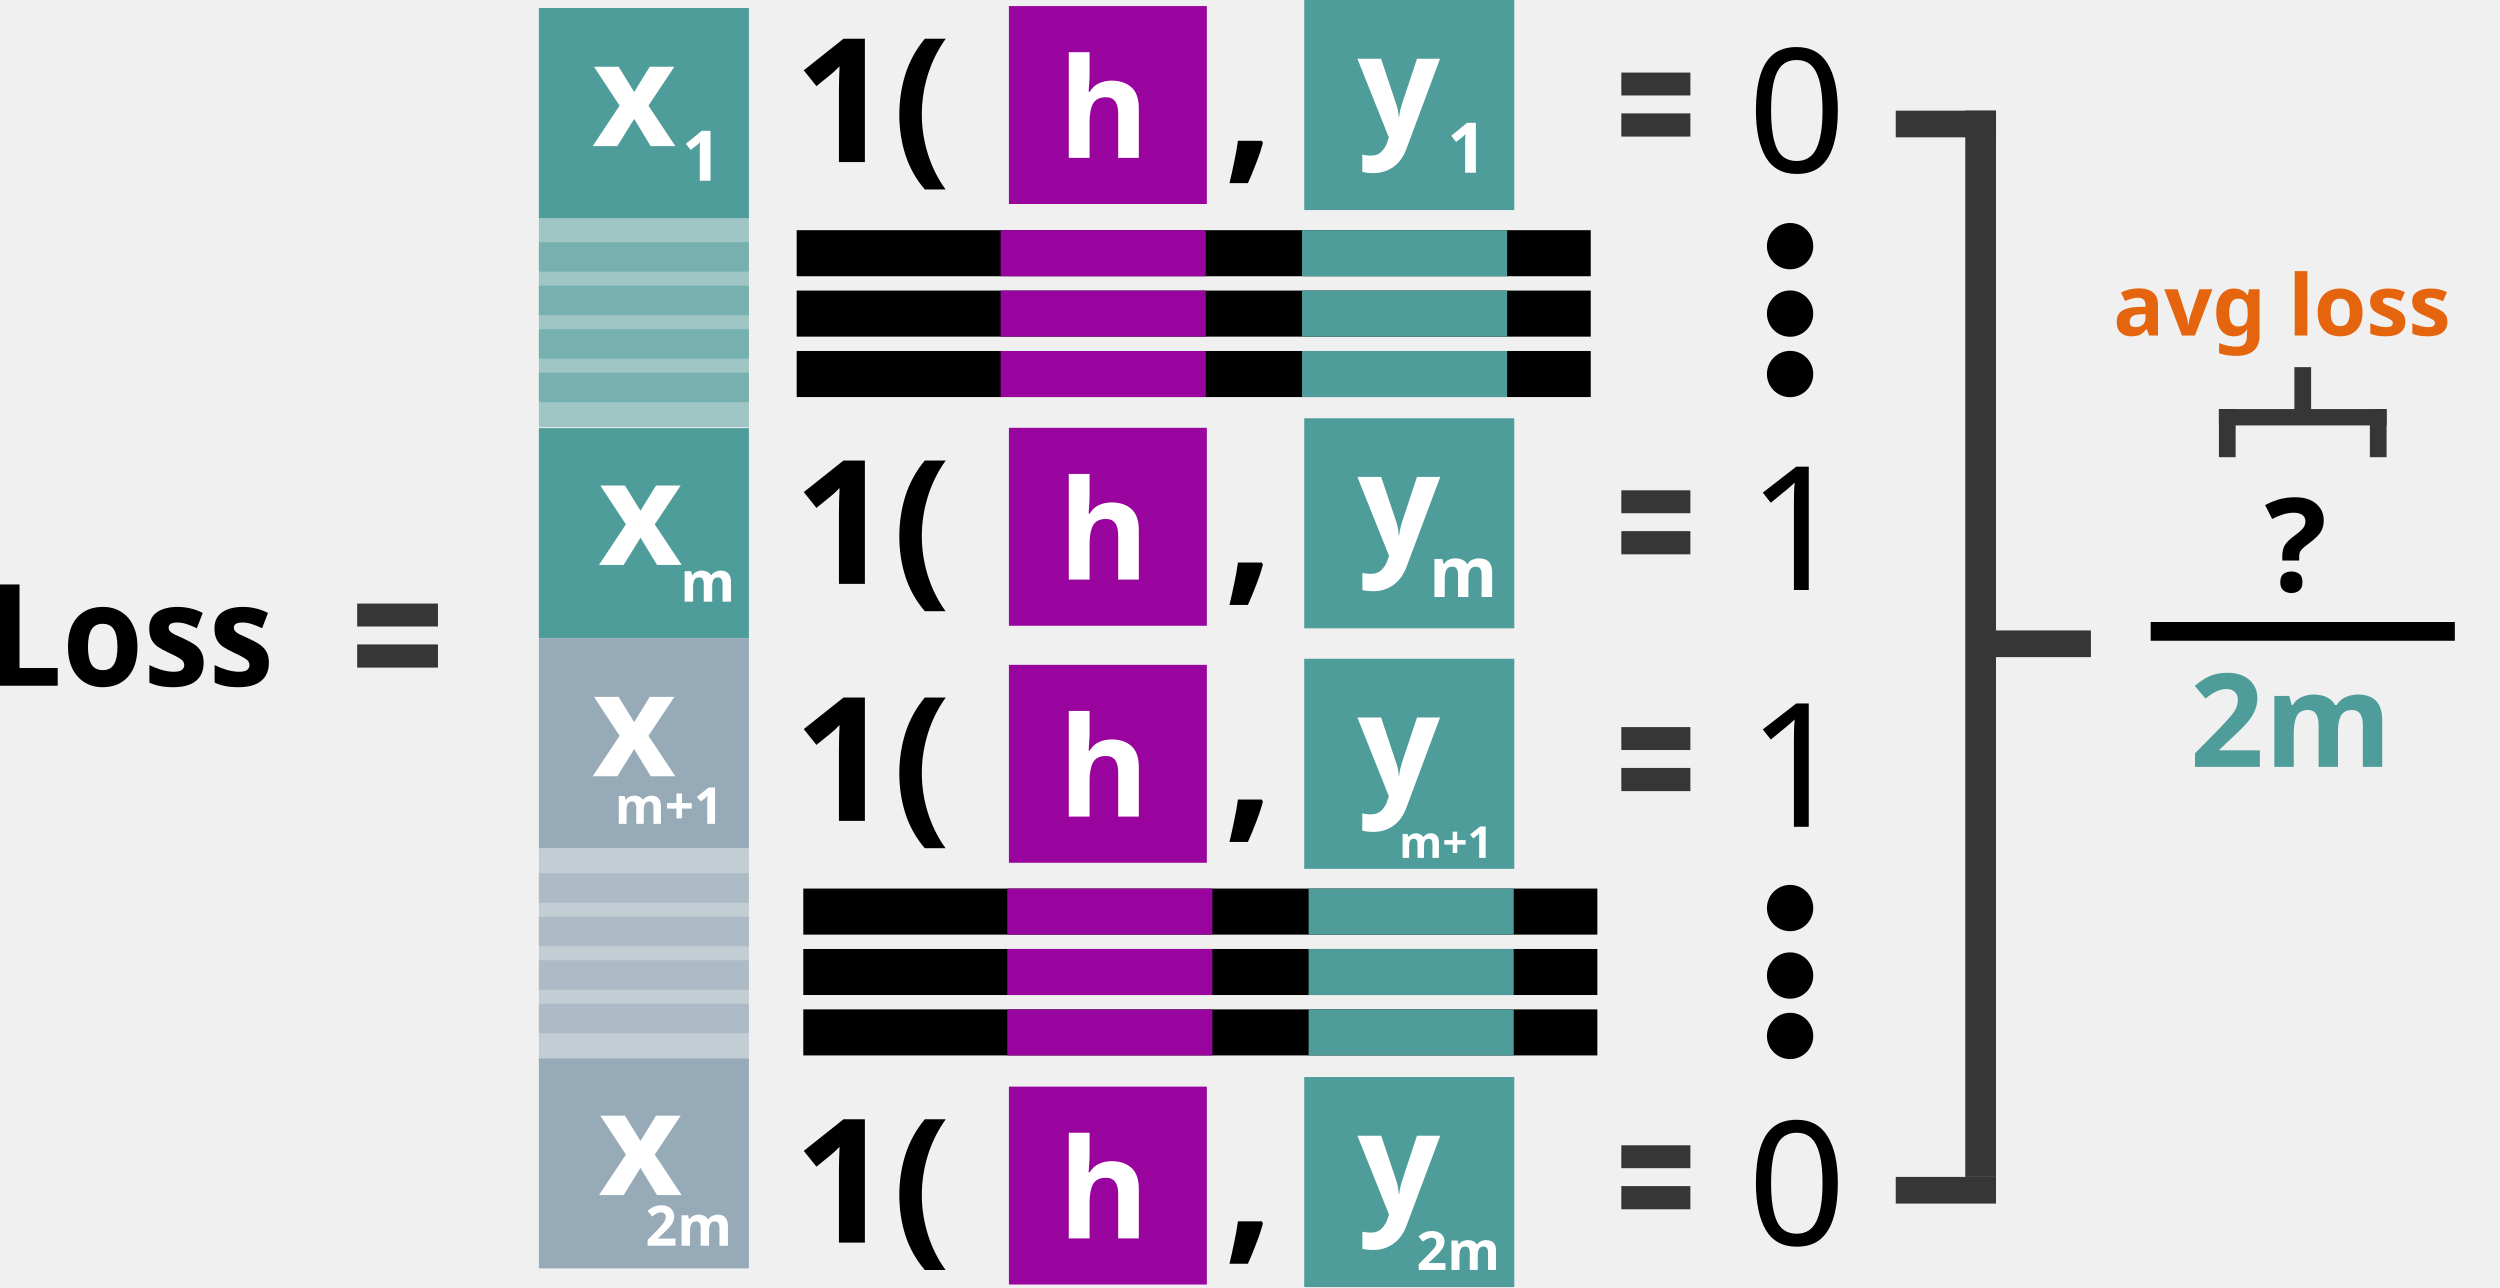
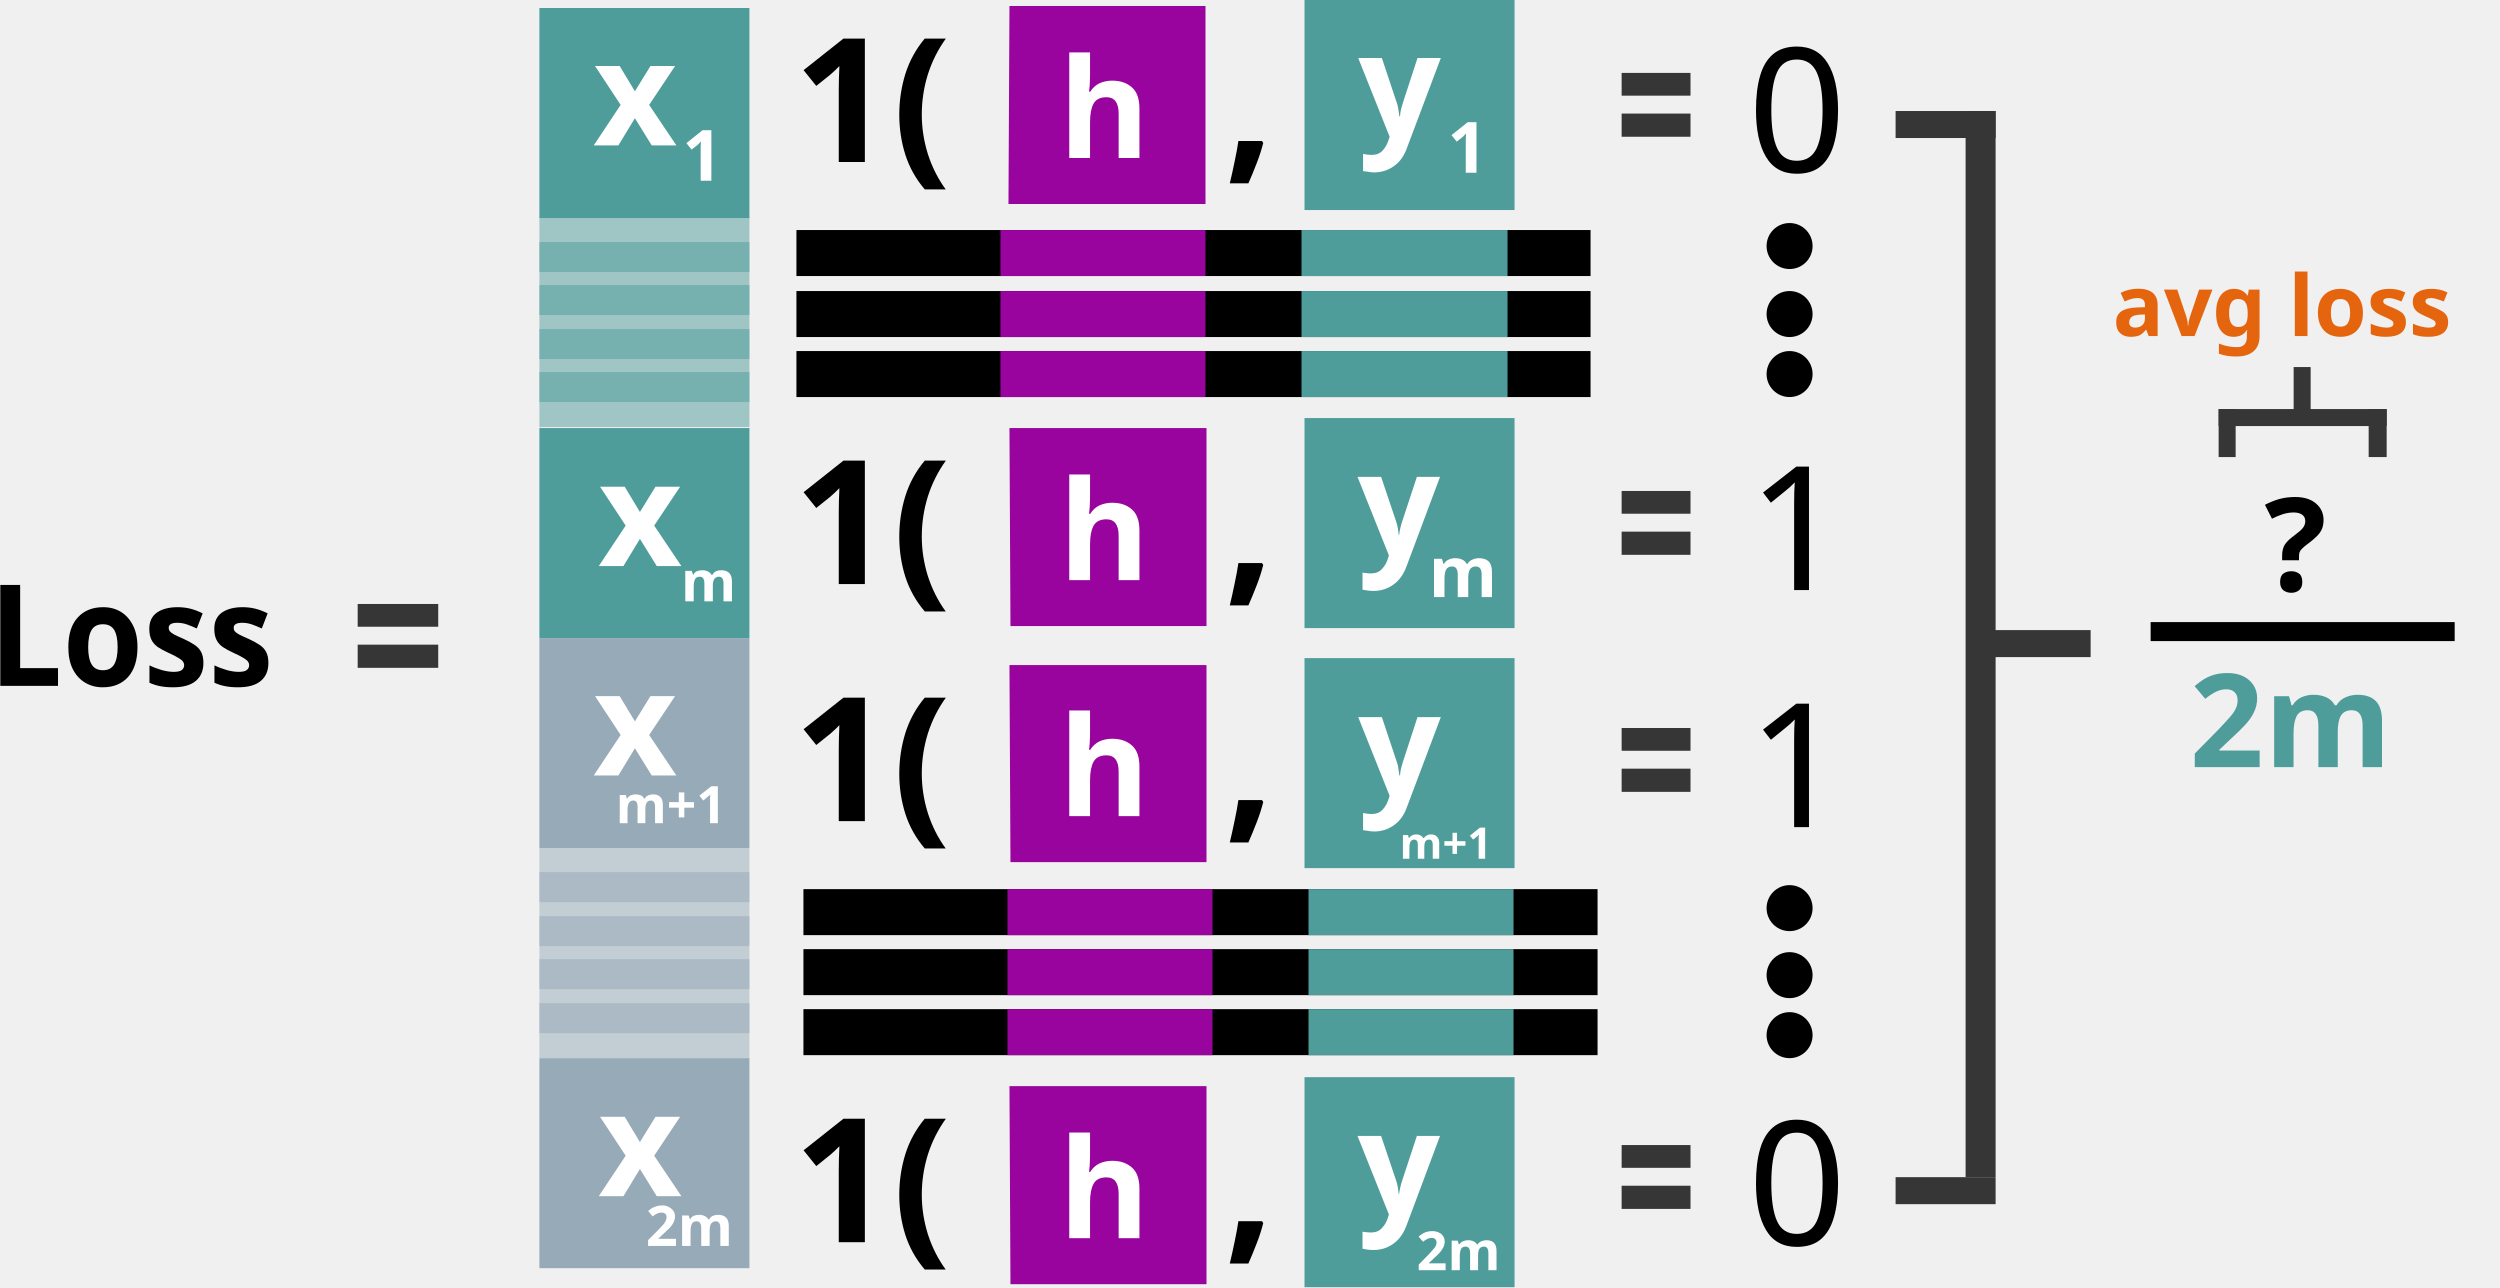
- <svg xmlns="http://www.w3.org/2000/svg" width="944.518" height="486.268" viewBox="0 0 249.904 128.658">
-   <path d="M74.863 21.798H53.866V.8h20.997zM74.863 63.792H53.866V42.795h20.997z" fill="#4e9d9b" />
-   <path d="M74.863 42.7H53.866V21.705h20.997z" fill="#4e9d9b" fill-opacity=".5" />
-   <g font-weight="700" letter-spacing="0" word-spacing="0" font-family="sans-serif" fill="#fff" stroke-width=".16">
-     <text y="275.026" x="9.079" style="line-height:1.25;-inkscape-font-specification:'sans-serif Bold'" font-size="7.013" stroke-width=".141" transform="matrix(2.07323 0 0 2.07323 40.361 -555.588)">
-       <tspan style="-inkscape-font-specification:'sans-serif Bold'" y="275.026" x="9.079">x</tspan>
+ <svg xmlns="http://www.w3.org/2000/svg" width="944.5" height="486.3" viewBox="0 0 249.9 128.7">
+   <path d="M74.9 21.8h-21V.8h21zm0 42h-21v-21h21z" fill="#4e9d9b" />
+   <path d="M74.9 42.7h-21v-21h21z" fill="#4e9d9b" fill-opacity=".5" />
+   <g font-weight="700" letter-spacing="0" word-spacing="0" font-family="sans-serif" fill="#fff" stroke-width=".1">
+     <text y="275" x="9.1" style="line-height:1.25;-inkscape-font-specification:'sans-serif Bold'" font-size="7" transform="translate(40.4 -555.6) scale(2.07323)">
+       <tspan style="-inkscape-font-specification:'sans-serif Bold'" y="275" x="9.1">x</tspan>
    </text>
-     <text style="line-height:1.25;-inkscape-font-specification:'sans-serif Bold'" x="13.398" y="276.695" font-size="3.356" stroke-width=".068" transform="matrix(2.07323 0 0 2.07323 40.361 -555.588)">
-       <tspan x="13.398" y="276.695" style="-inkscape-font-specification:'sans-serif Bold'">1</tspan>
+     <text style="line-height:1.25;-inkscape-font-specification:'sans-serif Bold'" x="13.4" y="276.7" font-size="3.4" transform="translate(40.4 -555.6) scale(2.07323)">
+       <tspan x="13.4" y="276.7" style="-inkscape-font-specification:'sans-serif Bold'">1</tspan>
    </text>
  </g>
-   <g word-spacing="0" letter-spacing="0" font-weight="700" font-family="sans-serif" fill="#fff" stroke-width=".16">
-     <text y="274.453" x="9.221" style="line-height:1.25;-inkscape-font-specification:'sans-serif Bold'" font-size="7.013" stroke-width=".141" transform="matrix(2.07323 0 0 2.07323 40.692 -512.536)">
-       <tspan style="-inkscape-font-specification:'sans-serif Bold'" y="274.453" x="9.221">x</tspan>
+   <g word-spacing="0" letter-spacing="0" font-weight="700" font-family="sans-serif" fill="#fff" stroke-width=".1">
+     <text y="274.5" x="9.2" style="line-height:1.25;-inkscape-font-specification:'sans-serif Bold'" font-size="7" transform="translate(40.7 -512.5) scale(2.07323)">
+       <tspan style="-inkscape-font-specification:'sans-serif Bold'" y="274.5" x="9.2">x</tspan>
    </text>
-     <text style="line-height:1.25;-inkscape-font-specification:'sans-serif Bold'" x="13.179" y="276.228" font-size="2.694" stroke-width=".068" transform="matrix(2.07323 0 0 2.07323 40.692 -512.536)">
-       <tspan x="13.179" y="276.228" style="-inkscape-font-specification:'sans-serif Bold'">m</tspan>
+     <text style="line-height:1.25;-inkscape-font-specification:'sans-serif Bold'" x="13.2" y="276.2" font-size="2.7" transform="translate(40.7 -512.5) scale(2.07323)">
+       <tspan x="13.2" y="276.2" style="-inkscape-font-specification:'sans-serif Bold'">m</tspan>
    </text>
  </g>
-   <path d="M74.863 84.79H53.866V63.792h20.997zM74.863 126.786H53.866V105.79h20.997z" fill="#96aab8" />
-   <path d="M74.863 105.787H53.866V84.79h20.997z" opacity=".5" fill="#96aab8" />
-   <g font-weight="700" letter-spacing="0" word-spacing="0" font-family="sans-serif" fill="#fff" stroke-width=".16">
-     <text y="275.026" x="9.079" style="line-height:1.25;-inkscape-font-specification:'sans-serif Bold'" font-size="7.013" stroke-width=".141" transform="matrix(2.07323 0 0 2.07323 40.361 -492.597)">
-       <tspan style="-inkscape-font-specification:'sans-serif Bold'" y="275.026" x="9.079">x</tspan>
+   <path d="M74.9 84.8h-21v-21h21zm0 42h-21v-21h21z" fill="#96aab8" />
+   <path d="M74.9 105.8h-21v-21h21z" opacity=".5" fill="#96aab8" />
+   <g font-weight="700" letter-spacing="0" word-spacing="0" font-family="sans-serif" fill="#fff" stroke-width=".1">
+     <text y="275" x="9.1" style="line-height:1.25;-inkscape-font-specification:'sans-serif Bold'" font-size="7" transform="translate(40.4 -492.6) scale(2.07323)">
+       <tspan style="-inkscape-font-specification:'sans-serif Bold'" y="275" x="9.1">x</tspan>
    </text>
-     <text style="line-height:1.25;-inkscape-font-specification:'sans-serif Bold'" x="10.18" y="277.321" font-size="2.452" stroke-width=".068" transform="matrix(2.07323 0 0 2.07323 40.361 -492.597)">
-       <tspan x="10.18" y="277.321" style="-inkscape-font-specification:'sans-serif Bold'">m+1</tspan>
+     <text style="line-height:1.25;-inkscape-font-specification:'sans-serif Bold'" x="10.2" y="277.3" font-size="2.5" transform="translate(40.4 -492.6) scale(2.07323)">
+       <tspan x="10.2" y="277.3" style="-inkscape-font-specification:'sans-serif Bold'">m+1</tspan>
    </text>
  </g>
-   <g word-spacing="0" letter-spacing="0" font-weight="700" font-family="sans-serif" fill="#fff" stroke-width=".16">
-     <text y="274.453" x="9.221" style="line-height:1.25;-inkscape-font-specification:'sans-serif Bold'" font-size="7.013" stroke-width=".141" transform="matrix(2.07323 0 0 2.07323 40.692 -449.542)">
-       <tspan style="-inkscape-font-specification:'sans-serif Bold'" y="274.453" x="9.221">x</tspan>
+   <g word-spacing="0" letter-spacing="0" font-weight="700" font-family="sans-serif" fill="#fff" stroke-width=".1">
+     <text y="274.5" x="9.2" style="line-height:1.25;-inkscape-font-specification:'sans-serif Bold'" font-size="7" transform="translate(40.7 -449.5) scale(2.07323)">
+       <tspan style="-inkscape-font-specification:'sans-serif Bold'" y="274.5" x="9.2">x</tspan>
    </text>
-     <text style="line-height:1.25;-inkscape-font-specification:'sans-serif Bold'" x="11.487" y="276.896" font-size="2.694" stroke-width=".068" transform="matrix(2.07323 0 0 2.07323 40.692 -449.542)">
-       <tspan x="11.487" y="276.896" style="-inkscape-font-specification:'sans-serif Bold'">2m</tspan>
+     <text style="line-height:1.25;-inkscape-font-specification:'sans-serif Bold'" x="11.5" y="276.9" font-size="2.7" transform="translate(40.7 -449.5) scale(2.07323)">
+       <tspan x="11.5" y="276.9" style="-inkscape-font-specification:'sans-serif Bold'">2m</tspan>
    </text>
  </g>
-   <g fill="#4e9d9b" fill-opacity=".5">
-     <path d="M74.863 40.2H53.866v-2.95h20.997zM74.863 35.85H53.866v-2.948h20.997zM74.863 31.502H53.866v-2.949h20.997zM74.863 27.154H53.866v-2.95h20.997z" />
-   </g>
-   <g fill="#95a9b7" fill-opacity=".502">
-     <path d="M74.863 103.286H53.866v-2.95h20.997zM74.863 98.937H53.866v-2.949h20.997zM74.863 94.588H53.866V91.64h20.997zM74.863 90.24H53.866v-2.95h20.997z" />
-   </g>
-   <g stroke-width="1.283" fill="#363636" font-weight="700" font-family="sans-serif" letter-spacing="0" word-spacing="0">
-     <text y="129.979" x="4.815" style="line-height:1.25;-inkscape-font-specification:'sans-serif Bold'" font-size="24.338" stroke-width=".376" transform="matrix(.68367 0 0 .88835 15.602 -45.198)" />
-     <text font-size="10.327" y="132.781" x="16.227" style="line-height:1.25;-inkscape-font-specification:'sans-serif Bold'" transform="matrix(.77095 0 0 .78778 15.602 -45.198)" stroke-width=".18" />
-     <text font-size="24.338" style="line-height:1.25;-inkscape-font-specification:'sans-serif Bold'" x="28.356" y="130.967" stroke-width=".376" transform="matrix(.68367 0 0 .88835 15.602 -45.198)">
-       <tspan x="28.356" y="130.967" style="-inkscape-font-specification:'sans-serif Bold'">=</tspan>
+   <path d="M74.9 40.2h-21v-3h21zm0-4.3h-21v-3h21zm0-4.4h-21v-3h21zm0-4.3h-21v-3h21z" fill="#4e9d9b" fill-opacity=".5" />
+   <path d="M74.9 103.3h-21v-3h21zm0-4.4h-21v-3h21zm0-4.3h-21v-3h21zm0-4.4h-21v-3h21z" fill="#95a9b7" fill-opacity=".5" />
+   <text font-size="24.3" style="line-height:1.25;-inkscape-font-specification:'sans-serif Bold'" x="28.4" y="131" stroke-width=".4" transform="matrix(.68367 0 0 .88835 15.6 -45.2)" fill="#363636" font-weight="700" font-family="sans-serif" letter-spacing="0" word-spacing="0">
+     <tspan x="28.4" y="131" style="-inkscape-font-specification:'sans-serif Bold'">=</tspan>
+   </text>
+   <text style="line-height:1.25;-inkscape-font-specification:'sans-serif Bold'" x="-.7" y="79.5" transform="matrix(.9616 0 0 1.03992 -.5 -14.1)" font-weight="700" font-size="13.6" font-family="sans-serif" letter-spacing="0" word-spacing="0" stroke-width=".3">
+     <tspan x="-.7" y="79.5" style="-inkscape-font-specification:'sans-serif Bold'">Loss</tspan>
+   </text>
+   <g transform="translate(-.5 -14.1)">
+     <path d="M101.4 14.7H121v19.8h-19.7z" fill="#99039e" />
+     <text word-spacing="0" letter-spacing="0" font-size="13.9" font-weight="700" y="29.9" x="106.3" style="line-height:1.25;-inkscape-font-specification:'sans-serif Bold'" font-family="sans-serif" fill="#fff" stroke-width=".2">
+       <tspan style="-inkscape-font-specification:'sans-serif Bold'" y="29.9" x="106.3">h</tspan>
+     </text>
+     <text y="30.3" x="79.8" style="line-height:1.25;-inkscape-font-specification:'Ubuntu Condensed, Bold'" font-weight="700" font-size="17.3" font-family="Ubuntu Condensed" letter-spacing="0" word-spacing="0" stroke-width=".3">
+       <tspan style="-inkscape-font-specification:'sans-serif Bold'" y="30.3" x="79.8" font-family="sans-serif">1(</tspan>
+     </text>
+     <text y="30.2" x="122.9" style="line-height:1.25;-inkscape-font-specification:'Ubuntu Condensed, Bold'" font-weight="700" font-size="17.3" font-family="Ubuntu Condensed" letter-spacing="0" word-spacing="0" stroke-width=".3">
+       <tspan style="-inkscape-font-specification:'sans-serif Bold'" y="30.2" x="122.9" font-family="sans-serif">, )</tspan>
+     </text>
+     <path d="M151.9 35.1h-21v-21h21z" fill="#4e9d9b" />
+     <g word-spacing="0" letter-spacing="0" font-weight="700" font-family="sans-serif" fill="#fff" stroke-width=".1">
+       <text font-size="7" style="line-height:1.25;-inkscape-font-specification:'sans-serif Bold'" x="9.1" y="275" transform="translate(117.4 -542.3) scale(2.07323)">
+         <tspan x="9.1" y="275" style="-inkscape-font-specification:'sans-serif Bold'">y</tspan>
+       </text>
+       <text font-size="3.4" y="276.7" x="13.4" style="line-height:1.25;-inkscape-font-specification:'sans-serif Bold'" transform="translate(117.4 -542.3) scale(2.07323)">
+         <tspan style="-inkscape-font-specification:'sans-serif Bold'" y="276.7" x="13.4">1</tspan>
+       </text>
+     </g>
+     <path d="M80.1 37.1h79.4v4.6H80.1z" />
+     <path fill="#99039e" d="M100.5 37.1H121v4.6h-20.5z" />
+     <path fill="#4e9d9b" d="M130.6 37.1h20.6v4.6h-20.6z" />
+     <path d="M80.1 43.2h79.4v4.6H80.1z" />
+     <path fill="#99039e" d="M100.5 43.2H121v4.6h-20.5z" />
+     <path fill="#4e9d9b" d="M130.6 43.2h20.6v4.6h-20.6z" />
+     <path d="M80.1 49.2h79.4v4.6H80.1z" />
+     <path fill="#99039e" d="M100.5 49.2H121v4.6h-20.5z" />
+     <path fill="#4e9d9b" d="M130.6 49.2h20.6v4.6h-20.6z" />
+     <path d="M80.8 103h79.4v4.6H80.8z" />
+     <path fill="#99039e" d="M101.2 103h20.5v4.6h-20.5z" />
+     <path fill="#4e9d9b" d="M131.3 103h20.5v4.6h-20.5z" />
+     <path d="M80.8 109h79.4v4.6H80.8z" />
+     <path fill="#99039e" d="M101.2 109h20.5v4.6h-20.5z" />
+     <path fill="#4e9d9b" d="M131.3 109h20.5v4.6h-20.5z" />
+     <path d="M80.8 115h79.4v4.6H80.8z" />
+     <path fill="#99039e" d="M101.2 115h20.5v4.6h-20.5z" />
+     <path fill="#4e9d9b" d="M131.3 115h20.5v4.6h-20.5z" />
+     <rect width="10" height="2.7" x="190" y="25.2" ry="0" fill="#363636" />
+     <path fill="#363636" d="M197 25.2h3v106.6h-3z" />
+     <rect width="10" height="2.7" x="190" y="131.8" ry="0" fill="#363636" />
+     <rect width="10" height="2.7" x="199.5" y="77.1" ry="0" fill="#363636" />
+     <text word-spacing="0" letter-spacing="0" font-size="8.5" font-weight="700" y="47.7" x="211.7" style="line-height:1.25;-inkscape-font-specification:'Ubuntu Condensed, Bold'" font-family="Ubuntu Condensed" fill="#e5650e" stroke-width=".3">
+       <tspan style="-inkscape-font-specification:'sans-serif Bold'" y="47.7" x="211.7" font-family="sans-serif" stroke-width="1.2">avg loss</tspan>
+     </text>
+     <g fill="#363636">
+       <path d="M222.3 56.7V55h16.8v1.7z" />
+       <path d="M229.8 55.6v-4.8h1.7v4.8zm-7.5 4.2V55h1.7v4.8zm15 0V55h1.8v4.8z" />
+     </g>
+     <text y="31.3" x="175.2" style="line-height:1.25;-inkscape-font-specification:'Ubuntu Condensed, Bold'" font-weight="700" font-size="17.3" font-family="Ubuntu Condensed" letter-spacing="0" word-spacing="0" stroke-width=".3">
+       <tspan style="-inkscape-font-specification:'sans-serif Bold'" y="31.3" x="175.2" font-weight="400" font-family="sans-serif">0</tspan>
+     </text>
+     <text y="73.1" x="175.2" style="line-height:1.25;-inkscape-font-specification:'Ubuntu Condensed, Bold'" font-weight="700" font-size="17.3" font-family="Ubuntu Condensed" letter-spacing="0" word-spacing="0" stroke-width=".3">
+       <tspan style="-inkscape-font-specification:'sans-serif Bold'" y="73.1" x="175.2" font-weight="400" font-family="sans-serif">1</tspan>
+     </text>
+     <text font-size="24.3" style="line-height:1.25;-inkscape-font-specification:'sans-serif Bold'" x="28.4" y="131" stroke-width=".4" transform="matrix(.58443 0 0 .88835 145.4 -42.4)" fill="#363636" font-weight="700" font-family="sans-serif" letter-spacing="0" word-spacing="0">
+       <tspan x="28.4" y="131" style="-inkscape-font-specification:'sans-serif Bold'">=</tspan>
+     </text>
+     <text y="96.8" x="175.2" style="line-height:1.25;-inkscape-font-specification:'Ubuntu Condensed, Bold'" font-weight="700" font-size="17.3" font-family="Ubuntu Condensed" letter-spacing="0" word-spacing="0" stroke-width=".3">
+       <tspan style="-inkscape-font-specification:'sans-serif Bold'" y="96.8" x="175.2" font-weight="400" font-family="sans-serif">1</tspan>
+     </text>
+     <text font-size="24.3" style="line-height:1.25;-inkscape-font-specification:'sans-serif Bold'" x="28.4" y="131" stroke-width=".4" transform="matrix(.58443 0 0 .88835 145.4 -18.7)" fill="#363636" font-weight="700" font-family="sans-serif" letter-spacing="0" word-spacing="0">
+       <tspan x="28.4" y="131" style="-inkscape-font-specification:'sans-serif Bold'">=</tspan>
+     </text>
+     <text y="138.6" x="175.2" style="line-height:1.25;-inkscape-font-specification:'Ubuntu Condensed, Bold'" font-weight="700" font-size="17.3" font-family="Ubuntu Condensed" letter-spacing="0" word-spacing="0" stroke-width=".3">
+       <tspan style="-inkscape-font-specification:'sans-serif Bold'" y="138.6" x="175.2" font-weight="400" font-family="sans-serif">0</tspan>
+     </text>
+     <text font-size="24.3" style="line-height:1.25;-inkscape-font-specification:'sans-serif Bold'" x="28.4" y="131" stroke-width=".4" transform="matrix(.58443 0 0 .88835 145.4 23)" fill="#363636" font-weight="700" font-family="sans-serif" letter-spacing="0" word-spacing="0">
+       <tspan x="28.4" y="131" style="-inkscape-font-specification:'sans-serif Bold'">=</tspan>
+     </text>
+     <circle r="2.3" cy="38.7" cx="179.4" />
+     <circle r="2.3" cy="45.5" cx="179.4" />
+     <circle r="2.3" cy="51.5" cx="179.4" />
+     <g transform="translate(-.2 -1.6)">
+       <circle cx="179.6" cy="106.5" r="2.3" />
+       <circle cx="179.6" cy="113.2" r="2.3" />
+       <circle cx="179.6" cy="119.2" r="2.3" />
+     </g>
+     <text word-spacing="0" letter-spacing="0" font-size="13" font-weight="700" y="90.8" x="219.4" style="line-height:1.25;-inkscape-font-specification:'Ubuntu Condensed, Bold'" font-family="Ubuntu Condensed" fill="#4e9d9b" stroke-width=".3">
+       <tspan style="-inkscape-font-specification:'sans-serif Bold'" y="90.8" x="219.4" font-family="sans-serif" stroke-width="1.2">2m</tspan>
+     </text>
+     <path d="M215.5 76.3h30.4v1.9h-30.4z" />
+     <text word-spacing="0" letter-spacing="0" font-size="13" font-weight="700" y="73.2" x="226.9" style="line-height:1.25;-inkscape-font-specification:'Ubuntu Condensed, Bold'" font-family="Ubuntu Condensed" stroke-width=".3">
+       <tspan style="-inkscape-font-specification:'sans-serif Bold'" y="73.2" x="226.9" font-family="sans-serif" stroke-width="1.2">?</tspan>
    </text>
  </g>
-   <text style="line-height:1.25;-inkscape-font-specification:'sans-serif Bold'" x="-.735" y="79.5" transform="matrix(.9616 0 0 1.03992 -.498 -14.126)" font-weight="700" font-size="13.646" font-family="sans-serif" letter-spacing="0" word-spacing="0" stroke-width=".265">
-     <tspan x="-.735" y="79.5" style="-inkscape-font-specification:'sans-serif Bold'">Loss</tspan>
+   <path d="M100.9 42.8h19.7v19.8H101z" fill="#99039e" />
+   <text word-spacing="0" letter-spacing="0" font-size="13.9" font-weight="700" y="72.1" x="106.3" style="line-height:1.25;-inkscape-font-specification:'sans-serif Bold'" font-family="sans-serif" fill="#fff" stroke-width=".2" transform="translate(-.5 -14.1)">
+     <tspan style="-inkscape-font-specification:'sans-serif Bold'" y="72.1" x="106.3">h</tspan>
  </text>
-   <g transform="translate(-.498 -14.126)">
-     <path d="M101.351 14.732h19.785v19.786h-19.785z" fill="#99039e" />
-     <text word-spacing="0" letter-spacing="0" font-size="13.896" font-weight="700" y="29.905" x="106.257" style="line-height:1.25;-inkscape-font-specification:'sans-serif Bold'" font-family="sans-serif" fill="#fff" stroke-width=".227">
-       <tspan style="-inkscape-font-specification:'sans-serif Bold'" y="29.905" x="106.257">h</tspan>
+   <text style="line-height:1.25;-inkscape-font-specification:'Ubuntu Condensed, Bold'" x="79.8" y="72.5" font-weight="700" font-size="17.3" font-family="Ubuntu Condensed" letter-spacing="0" word-spacing="0" stroke-width=".3" transform="translate(-.5 -14.1)">
+     <tspan x="79.8" y="72.5" style="-inkscape-font-specification:'sans-serif Bold'" font-family="sans-serif">1(</tspan>
+   </text>
+   <text style="line-height:1.25;-inkscape-font-specification:'Ubuntu Condensed, Bold'" x="122.9" y="72.4" font-weight="700" font-size="17.3" font-family="Ubuntu Condensed" letter-spacing="0" word-spacing="0" stroke-width=".3" transform="translate(-.5 -14.1)">
+     <tspan x="122.9" y="72.4" style="-inkscape-font-specification:'sans-serif Bold'" font-family="sans-serif">, )</tspan>
+   </text>
+   <path d="M151.4 62.8h-21v-21h21z" fill="#4e9d9b" />
+   <text y="69.7" x="136.2" style="line-height:1.25;-inkscape-font-specification:'sans-serif Bold'" font-size="14.5" font-weight="700" font-family="sans-serif" letter-spacing="0" word-spacing="0" fill="#fff" stroke-width=".3" transform="translate(-.5 -14.1)">
+     <tspan style="-inkscape-font-specification:'sans-serif Bold'" y="69.7" x="136.2">y</tspan>
+   </text>
+   <text style="line-height:1.25;-inkscape-font-specification:'sans-serif Bold'" x="143.3" y="73.8" font-size="7" font-weight="700" font-family="sans-serif" letter-spacing="0" word-spacing="0" fill="#fff" stroke-width=".1" transform="translate(-.5 -14.1)">
+     <tspan x="143.3" y="73.8" style="-inkscape-font-specification:'sans-serif Bold'">m</tspan>
+   </text>
+   <path d="M100.9 66.5h19.7v19.7H101z" fill="#99039e" />
+   <text style="line-height:1.25;-inkscape-font-specification:'sans-serif Bold'" x="106.3" y="29.9" font-weight="700" font-size="13.9" letter-spacing="0" word-spacing="0" font-family="sans-serif" fill="#fff" stroke-width=".2" transform="translate(-.5 51.7)">
+     <tspan x="106.3" y="29.9" style="-inkscape-font-specification:'sans-serif Bold'">h</tspan>
+   </text>
+   <text style="line-height:1.25;-inkscape-font-specification:'Ubuntu Condensed, Bold'" x="79.8" y="96.2" font-weight="700" font-size="17.3" font-family="Ubuntu Condensed" letter-spacing="0" word-spacing="0" stroke-width=".3" transform="translate(-.5 -14.1)">
+     <tspan x="79.8" y="96.2" style="-inkscape-font-specification:'sans-serif Bold'" font-family="sans-serif">1(</tspan>
+   </text>
+   <text style="line-height:1.25;-inkscape-font-specification:'Ubuntu Condensed, Bold'" x="122.9" y="96.1" font-weight="700" font-size="17.3" font-family="Ubuntu Condensed" letter-spacing="0" word-spacing="0" stroke-width=".3" transform="translate(-.5 -14.1)">
+     <tspan x="122.9" y="96.1" style="-inkscape-font-specification:'sans-serif Bold'" font-family="sans-serif">, )</tspan>
+   </text>
+   <path d="M151.4 86.8h-21v-21h21z" fill="#4e9d9b" />
+   <g word-spacing="0" letter-spacing="0" font-weight="700" font-family="sans-serif" fill="#fff" stroke-width=".1">
+     <text font-size="7" style="line-height:1.25;-inkscape-font-specification:'sans-serif Bold'" x="9.1" y="275" transform="translate(116.9 -490.5) scale(2.07323)">
+       <tspan x="9.1" y="275" style="-inkscape-font-specification:'sans-serif Bold'">y</tspan>
    </text>
-     <text y="30.327" x="79.828" style="line-height:1.25;-inkscape-font-specification:'Ubuntu Condensed, Bold'" font-weight="700" font-size="17.269" font-family="Ubuntu Condensed" letter-spacing="0" word-spacing="0" stroke-width=".265">
-       <tspan style="-inkscape-font-specification:'sans-serif Bold'" y="30.327" x="79.828" font-family="sans-serif">1(</tspan>
-     </text>
-     <text y="30.199" x="122.868" style="line-height:1.25;-inkscape-font-specification:'Ubuntu Condensed, Bold'" font-weight="700" font-size="17.269" font-family="Ubuntu Condensed" letter-spacing="0" word-spacing="0" stroke-width=".265">
-       <tspan style="-inkscape-font-specification:'sans-serif Bold'" y="30.199" x="122.868" font-family="sans-serif">, )</tspan>
-     </text>
-     <path d="M151.868 35.124H130.87V14.126h20.997z" fill="#4e9d9b" />
-     <g word-spacing="0" letter-spacing="0" font-weight="700" font-family="sans-serif" fill="#fff" stroke-width=".16">
-       <text font-size="7.013" style="line-height:1.25;-inkscape-font-specification:'sans-serif Bold'" x="9.079" y="275.026" stroke-width=".141" transform="matrix(2.07323 0 0 2.07323 117.366 -542.263)">
-         <tspan x="9.079" y="275.026" style="-inkscape-font-specification:'sans-serif Bold'">y</tspan>
-       </text>
-       <text font-size="3.356" y="276.695" x="13.398" style="line-height:1.25;-inkscape-font-specification:'sans-serif Bold'" stroke-width=".068" transform="matrix(2.07323 0 0 2.07323 117.366 -542.263)">
-         <tspan style="-inkscape-font-specification:'sans-serif Bold'" y="276.695" x="13.398">1</tspan>
-       </text>
-     </g>
-     <path d="M80.136 37.135h79.375v4.604H80.136z" />
-     <path fill="#99039e" d="M100.523 37.135h20.505v4.604h-20.505z" />
-     <path fill="#4e9d9b" d="M130.649 37.135h20.505v4.604h-20.505z" />
-     <path d="M80.136 43.173h79.375v4.604H80.136z" />
-     <path fill="#99039e" d="M100.523 43.173h20.505v4.604h-20.505z" />
-     <path fill="#4e9d9b" d="M130.649 43.173h20.505v4.604h-20.505z" />
-     <path d="M80.136 49.211h79.375v4.604H80.136z" />
-     <path fill="#99039e" d="M100.523 49.211h20.505v4.604h-20.505z" />
-     <path fill="#4e9d9b" d="M130.649 49.211h20.505v4.604h-20.505z" />
-     <path d="M80.797 102.948h79.375v4.604H80.797z" />
-     <path fill="#99039e" d="M101.185 102.948h20.505v4.604h-20.505z" />
-     <path fill="#4e9d9b" d="M131.31 102.948h20.505v4.604H131.31z" />
-     <path d="M80.797 108.986h79.375v4.604H80.797z" />
-     <path fill="#99039e" d="M101.185 108.986h20.505v4.604h-20.505z" />
-     <path fill="#4e9d9b" d="M131.31 108.986h20.505v4.604H131.31z" />
-     <path d="M80.797 115.024h79.375v4.604H80.797z" />
-     <path fill="#99039e" d="M101.185 115.024h20.505v4.604h-20.505z" />
-     <path fill="#4e9d9b" d="M131.31 115.024h20.505v4.604H131.31z" />
-     <rect width="10.023" height="2.667" x="190" y="25.187" ry="0" fill="#363636" />
-     <path fill="#363636" d="M196.949 25.187h3.074v106.584h-3.074z" />
-     <rect width="10.023" height="2.667" x="190" y="131.771" ry="0" fill="#363636" />
-     <rect width="10.023" height="2.667" x="199.486" y="77.146" ry="0" fill="#363636" />
-     <text word-spacing="0" letter-spacing="0" font-size="8.467" font-weight="700" y="47.668" x="211.729" style="line-height:1.25;-inkscape-font-specification:'Ubuntu Condensed, Bold'" font-family="Ubuntu Condensed" fill="#e5650e" stroke-width=".308">
-       <tspan style="-inkscape-font-specification:'sans-serif Bold'" y="47.668" x="211.729" font-family="sans-serif" stroke-width="1.164">avg loss</tspan>
-     </text>
-     <g fill="#363636">
-       <path d="M222.304 56.652v-1.635h16.762v1.635z" />
-       <path d="M229.848 55.637v-4.814h1.673v4.814zM222.304 59.83v-4.813h1.673v4.814zM237.393 59.83v-4.813h1.673v4.814z" />
-     </g>
-     <text style="line-height:1.25;-inkscape-font-specification:'Ubuntu Condensed, Bold'" x="227.559" y="44.323" font-weight="700" font-size="10.583" font-family="Ubuntu Condensed" letter-spacing="0" word-spacing="0" stroke-width=".265">
-       <tspan x="227.559" y="44.323" />
-     </text>
-     <text y="31.342" x="175.179" style="line-height:1.25;-inkscape-font-specification:'Ubuntu Condensed, Bold'" font-weight="700" font-size="17.269" font-family="Ubuntu Condensed" letter-spacing="0" word-spacing="0" stroke-width=".265">
-       <tspan style="-inkscape-font-specification:'sans-serif Bold'" y="31.342" x="175.179" font-weight="400" font-family="sans-serif">0</tspan>
-     </text>
-     <text y="73.1" x="175.179" style="line-height:1.25;-inkscape-font-specification:'Ubuntu Condensed, Bold'" font-weight="700" font-size="17.269" font-family="Ubuntu Condensed" letter-spacing="0" word-spacing="0" stroke-width=".265">
-       <tspan style="-inkscape-font-specification:'sans-serif Bold'" y="73.1" x="175.179" font-weight="400" font-family="sans-serif">1</tspan>
-     </text>
-     <g stroke-width="1.388" fill="#363636" font-weight="700" font-family="sans-serif" letter-spacing="0" word-spacing="0">
-       <text y="129.979" x="4.815" style="line-height:1.25;-inkscape-font-specification:'sans-serif Bold'" font-size="24.338" stroke-width=".407" transform="matrix(.58443 0 0 .88835 145.385 -42.396)" />
-       <text font-size="10.327" y="132.781" x="16.227" style="line-height:1.25;-inkscape-font-specification:'sans-serif Bold'" transform="matrix(.65904 0 0 .78778 145.385 -42.396)" stroke-width=".194" />
-       <text font-size="24.338" style="line-height:1.25;-inkscape-font-specification:'sans-serif Bold'" x="28.356" y="130.967" stroke-width=".407" transform="matrix(.58443 0 0 .88835 145.385 -42.396)">
-         <tspan x="28.356" y="130.967" style="-inkscape-font-specification:'sans-serif Bold'">=</tspan>
-       </text>
-     </g>
-     <text y="96.771" x="175.179" style="line-height:1.25;-inkscape-font-specification:'Ubuntu Condensed, Bold'" font-weight="700" font-size="17.269" font-family="Ubuntu Condensed" letter-spacing="0" word-spacing="0" stroke-width=".265">
-       <tspan style="-inkscape-font-specification:'sans-serif Bold'" y="96.771" x="175.179" font-weight="400" font-family="sans-serif">1</tspan>
-     </text>
-     <g stroke-width="1.388" fill="#363636" font-weight="700" font-family="sans-serif" letter-spacing="0" word-spacing="0">
-       <text y="129.979" x="4.815" style="line-height:1.25;-inkscape-font-specification:'sans-serif Bold'" font-size="24.338" stroke-width=".407" transform="matrix(.58443 0 0 .88835 145.385 -18.725)" />
-       <text font-size="10.327" y="132.781" x="16.227" style="line-height:1.25;-inkscape-font-specification:'sans-serif Bold'" transform="matrix(.65904 0 0 .78778 145.385 -18.725)" stroke-width=".194" />
-       <text font-size="24.338" style="line-height:1.25;-inkscape-font-specification:'sans-serif Bold'" x="28.356" y="130.967" stroke-width=".407" transform="matrix(.58443 0 0 .88835 145.385 -18.725)">
-         <tspan x="28.356" y="130.967" style="-inkscape-font-specification:'sans-serif Bold'">=</tspan>
-       </text>
-     </g>
-     <text y="138.572" x="175.179" style="line-height:1.25;-inkscape-font-specification:'Ubuntu Condensed, Bold'" font-weight="700" font-size="17.269" font-family="Ubuntu Condensed" letter-spacing="0" word-spacing="0" stroke-width=".265">
-       <tspan style="-inkscape-font-specification:'sans-serif Bold'" y="138.572" x="175.179" font-weight="400" font-family="sans-serif">0</tspan>
-     </text>
-     <g stroke-width="1.388" fill="#363636" font-weight="700" font-family="sans-serif" letter-spacing="0" word-spacing="0">
-       <text y="129.979" x="4.815" style="line-height:1.25;-inkscape-font-specification:'sans-serif Bold'" font-size="24.338" stroke-width=".407" transform="matrix(.58443 0 0 .88835 145.385 23.076)" />
-       <text font-size="10.327" y="132.781" x="16.227" style="line-height:1.25;-inkscape-font-specification:'sans-serif Bold'" transform="matrix(.65904 0 0 .78778 145.385 23.076)" stroke-width=".194" />
-       <text font-size="24.338" style="line-height:1.25;-inkscape-font-specification:'sans-serif Bold'" x="28.356" y="130.967" stroke-width=".407" transform="matrix(.58443 0 0 .88835 145.385 23.076)">
-         <tspan x="28.356" y="130.967" style="-inkscape-font-specification:'sans-serif Bold'">=</tspan>
-       </text>
-     </g>
-     <circle r="2.315" cy="38.729" cx="179.438" />
-     <circle r="2.315" cy="45.475" cx="179.438" />
-     <circle r="2.315" cy="51.513" cx="179.438" />
-     <g transform="translate(-.185 -1.563)">
-       <circle cx="179.623" cy="106.459" r="2.315" />
-       <circle cx="179.623" cy="113.205" r="2.315" />
-       <circle cx="179.623" cy="119.243" r="2.315" />
-     </g>
-     <text word-spacing="0" letter-spacing="0" font-size="12.995" font-weight="700" y="90.785" x="219.397" style="line-height:1.25;-inkscape-font-specification:'Ubuntu Condensed, Bold'" font-family="Ubuntu Condensed" fill="#4e9d9b" stroke-width=".308">
-       <tspan style="-inkscape-font-specification:'sans-serif Bold'" y="90.785" x="219.397" font-family="sans-serif" stroke-width="1.164">2m</tspan>
-     </text>
-     <path d="M215.484 76.302h30.402v1.874h-30.402z" />
-     <text word-spacing="0" letter-spacing="0" font-size="12.995" font-weight="700" y="73.241" x="226.89" style="line-height:1.25;-inkscape-font-specification:'Ubuntu Condensed, Bold'" font-family="Ubuntu Condensed" stroke-width=".308">
-       <tspan style="-inkscape-font-specification:'sans-serif Bold'" y="73.241" x="226.89" font-family="sans-serif" stroke-width="1.164">?</tspan>
+     <text font-size="2.1" y="278" x="11.1" style="line-height:1.25;-inkscape-font-specification:'sans-serif Bold'" transform="translate(116.9 -490.5) scale(2.07323)">
+       <tspan style="-inkscape-font-specification:'sans-serif Bold'" y="278" x="11.1">m+1</tspan>
    </text>
  </g>
-   <path d="M100.853 42.767h19.786v19.785h-19.786z" fill="#99039e" />
-   <text word-spacing="0" letter-spacing="0" font-size="13.896" font-weight="700" y="72.066" x="106.257" style="line-height:1.25;-inkscape-font-specification:'sans-serif Bold'" font-family="sans-serif" fill="#fff" stroke-width=".227" transform="translate(-.498 -14.126)">
-     <tspan style="-inkscape-font-specification:'sans-serif Bold'" y="72.066" x="106.257">h</tspan>
+   <path d="M100.9 108.6h19.7v19.8H101z" fill="#99039e" />
+   <text word-spacing="0" letter-spacing="0" font-size="13.9" font-weight="700" y="137.9" x="106.3" style="line-height:1.25;-inkscape-font-specification:'sans-serif Bold'" font-family="sans-serif" fill="#fff" stroke-width=".2" transform="translate(-.5 -14.1)">
+     <tspan style="-inkscape-font-specification:'sans-serif Bold'" y="137.9" x="106.3">h</tspan>
  </text>
-   <text style="line-height:1.25;-inkscape-font-specification:'Ubuntu Condensed, Bold'" x="79.828" y="72.488" font-weight="700" font-size="17.269" font-family="Ubuntu Condensed" letter-spacing="0" word-spacing="0" stroke-width=".265" transform="translate(-.498 -14.126)">
-     <tspan x="79.828" y="72.488" style="-inkscape-font-specification:'sans-serif Bold'" font-family="sans-serif">1(</tspan>
+   <text style="line-height:1.25;-inkscape-font-specification:'Ubuntu Condensed, Bold'" x="79.8" y="138.3" font-weight="700" font-size="17.3" font-family="Ubuntu Condensed" letter-spacing="0" word-spacing="0" stroke-width=".3" transform="translate(-.5 -14.1)">
+     <tspan x="79.8" y="138.3" style="-inkscape-font-specification:'sans-serif Bold'" font-family="sans-serif">1(</tspan>
  </text>
-   <text style="line-height:1.25;-inkscape-font-specification:'Ubuntu Condensed, Bold'" x="122.868" y="72.36" font-weight="700" font-size="17.269" font-family="Ubuntu Condensed" letter-spacing="0" word-spacing="0" stroke-width=".265" transform="translate(-.498 -14.126)">
-     <tspan x="122.868" y="72.36" style="-inkscape-font-specification:'sans-serif Bold'" font-family="sans-serif">, )</tspan>
+   <text style="line-height:1.25;-inkscape-font-specification:'Ubuntu Condensed, Bold'" x="122.9" y="138.2" font-weight="700" font-size="17.3" font-family="Ubuntu Condensed" letter-spacing="0" word-spacing="0" stroke-width=".3" transform="translate(-.5 -14.1)">
+     <tspan x="122.9" y="138.2" style="-inkscape-font-specification:'sans-serif Bold'" font-family="sans-serif">, )</tspan>
  </text>
-   <path d="M151.37 62.807h-20.997V41.81h20.997z" fill="#4e9d9b" />
-   <text y="69.738" x="136.188" style="line-height:1.25;-inkscape-font-specification:'sans-serif Bold'" font-size="14.54" font-weight="700" font-family="sans-serif" letter-spacing="0" word-spacing="0" fill="#fff" stroke-width=".293" transform="translate(-.498 -14.126)">
-     <tspan style="-inkscape-font-specification:'sans-serif Bold'" y="69.738" x="136.188">y</tspan>
+   <path d="M151.4 128.7h-21v-21h21z" fill="#4e9d9b" />
+   <text y="135.6" x="136.2" style="line-height:1.25;-inkscape-font-specification:'sans-serif Bold'" font-size="14.5" font-weight="700" font-family="sans-serif" letter-spacing="0" word-spacing="0" fill="#fff" stroke-width=".3" transform="translate(-.5 -14.1)">
+     <tspan style="-inkscape-font-specification:'sans-serif Bold'" y="135.6" x="136.2">y</tspan>
  </text>
-   <text style="line-height:1.25;-inkscape-font-specification:'sans-serif Bold'" x="143.34" y="73.801" font-size="6.957" font-weight="700" font-family="sans-serif" letter-spacing="0" word-spacing="0" fill="#fff" stroke-width=".14" transform="translate(-.498 -14.126)">
-     <tspan x="143.34" y="73.801" style="-inkscape-font-specification:'sans-serif Bold'">m</tspan>
+   <text style="line-height:1.25;-inkscape-font-specification:'sans-serif Bold'" x="142.1" y="141.1" font-size="5.4" font-weight="700" font-family="sans-serif" letter-spacing="0" word-spacing="0" fill="#fff" stroke-width=".1" transform="translate(-.5 -14.1)">
+     <tspan x="142.1" y="141.1" style="-inkscape-font-specification:'sans-serif Bold'">2m</tspan>
  </text>
-   <path d="M100.853 66.458h19.786v19.785h-19.786z" fill="#99039e" />
-   <text style="line-height:1.25;-inkscape-font-specification:'sans-serif Bold'" x="106.257" y="29.905" font-weight="700" font-size="13.896" letter-spacing="0" word-spacing="0" font-family="sans-serif" fill="#fff" stroke-width=".227" transform="translate(-.498 51.725)">
-     <tspan x="106.257" y="29.905" style="-inkscape-font-specification:'sans-serif Bold'">h</tspan>
+   <text font-size="24.3" style="line-height:1.25;-inkscape-font-specification:'sans-serif Bold'" x="28.4" y="131" stroke-width=".4" transform="matrix(.58443 0 0 .88835 144.9 -98.3)" fill="#363636" font-weight="700" font-family="sans-serif" letter-spacing="0" word-spacing="0">
+     <tspan x="28.4" y="131" style="-inkscape-font-specification:'sans-serif Bold'">=</tspan>
  </text>
-   <text style="line-height:1.25;-inkscape-font-specification:'Ubuntu Condensed, Bold'" x="79.828" y="96.178" font-weight="700" font-size="17.269" font-family="Ubuntu Condensed" letter-spacing="0" word-spacing="0" stroke-width=".265" transform="translate(-.498 -14.126)">
-     <tspan x="79.828" y="96.178" style="-inkscape-font-specification:'sans-serif Bold'" font-family="sans-serif">1(</tspan>
-   </text>
-   <text style="line-height:1.25;-inkscape-font-specification:'Ubuntu Condensed, Bold'" x="122.868" y="96.051" font-weight="700" font-size="17.269" font-family="Ubuntu Condensed" letter-spacing="0" word-spacing="0" stroke-width=".265" transform="translate(-.498 -14.126)">
-     <tspan x="122.868" y="96.051" style="-inkscape-font-specification:'sans-serif Bold'" font-family="sans-serif">, )</tspan>
-   </text>
-   <path d="M151.37 86.849h-20.997V65.852h20.997z" fill="#4e9d9b" />
-   <g word-spacing="0" letter-spacing="0" font-weight="700" font-family="sans-serif" fill="#fff" stroke-width=".16">
-     <text font-size="7.013" style="line-height:1.25;-inkscape-font-specification:'sans-serif Bold'" x="9.079" y="275.026" stroke-width=".141" transform="matrix(2.07323 0 0 2.07323 116.868 -490.537)">
-       <tspan x="9.079" y="275.026" style="-inkscape-font-specification:'sans-serif Bold'">y</tspan>
-     </text>
-     <text font-size="2.124" y="277.971" x="11.085" style="line-height:1.25;-inkscape-font-specification:'sans-serif Bold'" stroke-width=".068" transform="matrix(2.07323 0 0 2.07323 116.868 -490.537)">
-       <tspan style="-inkscape-font-specification:'sans-serif Bold'" y="277.971" x="11.085">m+1</tspan>
-     </text>
-   </g>
-   <path d="M100.853 108.619h19.786v19.785h-19.786z" fill="#99039e" />
-   <text word-spacing="0" letter-spacing="0" font-size="13.896" font-weight="700" y="137.917" x="106.257" style="line-height:1.25;-inkscape-font-specification:'sans-serif Bold'" font-family="sans-serif" fill="#fff" stroke-width=".227" transform="translate(-.498 -14.126)">
-     <tspan style="-inkscape-font-specification:'sans-serif Bold'" y="137.917" x="106.257">h</tspan>
-   </text>
-   <text style="line-height:1.25;-inkscape-font-specification:'Ubuntu Condensed, Bold'" x="79.828" y="138.339" font-weight="700" font-size="17.269" font-family="Ubuntu Condensed" letter-spacing="0" word-spacing="0" stroke-width=".265" transform="translate(-.498 -14.126)">
-     <tspan x="79.828" y="138.339" style="-inkscape-font-specification:'sans-serif Bold'" font-family="sans-serif">1(</tspan>
-   </text>
-   <text style="line-height:1.25;-inkscape-font-specification:'Ubuntu Condensed, Bold'" x="122.868" y="138.212" font-weight="700" font-size="17.269" font-family="Ubuntu Condensed" letter-spacing="0" word-spacing="0" stroke-width=".265" transform="translate(-.498 -14.126)">
-     <tspan x="122.868" y="138.212" style="-inkscape-font-specification:'sans-serif Bold'" font-family="sans-serif">, )</tspan>
-   </text>
-   <path d="M151.37 128.658h-20.997v-20.997h20.997z" fill="#4e9d9b" />
-   <text y="135.59" x="136.188" style="line-height:1.25;-inkscape-font-specification:'sans-serif Bold'" font-size="14.54" font-weight="700" font-family="sans-serif" letter-spacing="0" word-spacing="0" fill="#fff" stroke-width=".293" transform="translate(-.498 -14.126)">
-     <tspan style="-inkscape-font-specification:'sans-serif Bold'" y="135.59" x="136.188">y</tspan>
-   </text>
-   <text style="line-height:1.25;-inkscape-font-specification:'sans-serif Bold'" x="142.095" y="141.07" font-size="5.372" font-weight="700" font-family="sans-serif" letter-spacing="0" word-spacing="0" fill="#fff" stroke-width=".14" transform="translate(-.498 -14.126)">
-     <tspan x="142.095" y="141.07" style="-inkscape-font-specification:'sans-serif Bold'">2m</tspan>
-   </text>
-   <g stroke-width="1.388" fill="#363636" font-weight="700" font-family="sans-serif" letter-spacing="0" word-spacing="0">
-     <text y="129.979" x="4.815" style="line-height:1.25;-inkscape-font-specification:'sans-serif Bold'" font-size="24.338" stroke-width=".407" transform="matrix(.58443 0 0 .88835 144.887 -98.28)" />
-     <text font-size="10.327" y="132.781" x="16.227" style="line-height:1.25;-inkscape-font-specification:'sans-serif Bold'" transform="matrix(.65904 0 0 .78778 144.887 -98.28)" stroke-width=".194" />
-     <text font-size="24.338" style="line-height:1.25;-inkscape-font-specification:'sans-serif Bold'" x="28.356" y="130.967" stroke-width=".407" transform="matrix(.58443 0 0 .88835 144.887 -98.28)">
-       <tspan x="28.356" y="130.967" style="-inkscape-font-specification:'sans-serif Bold'">=</tspan>
-     </text>
-   </g>
</svg>
